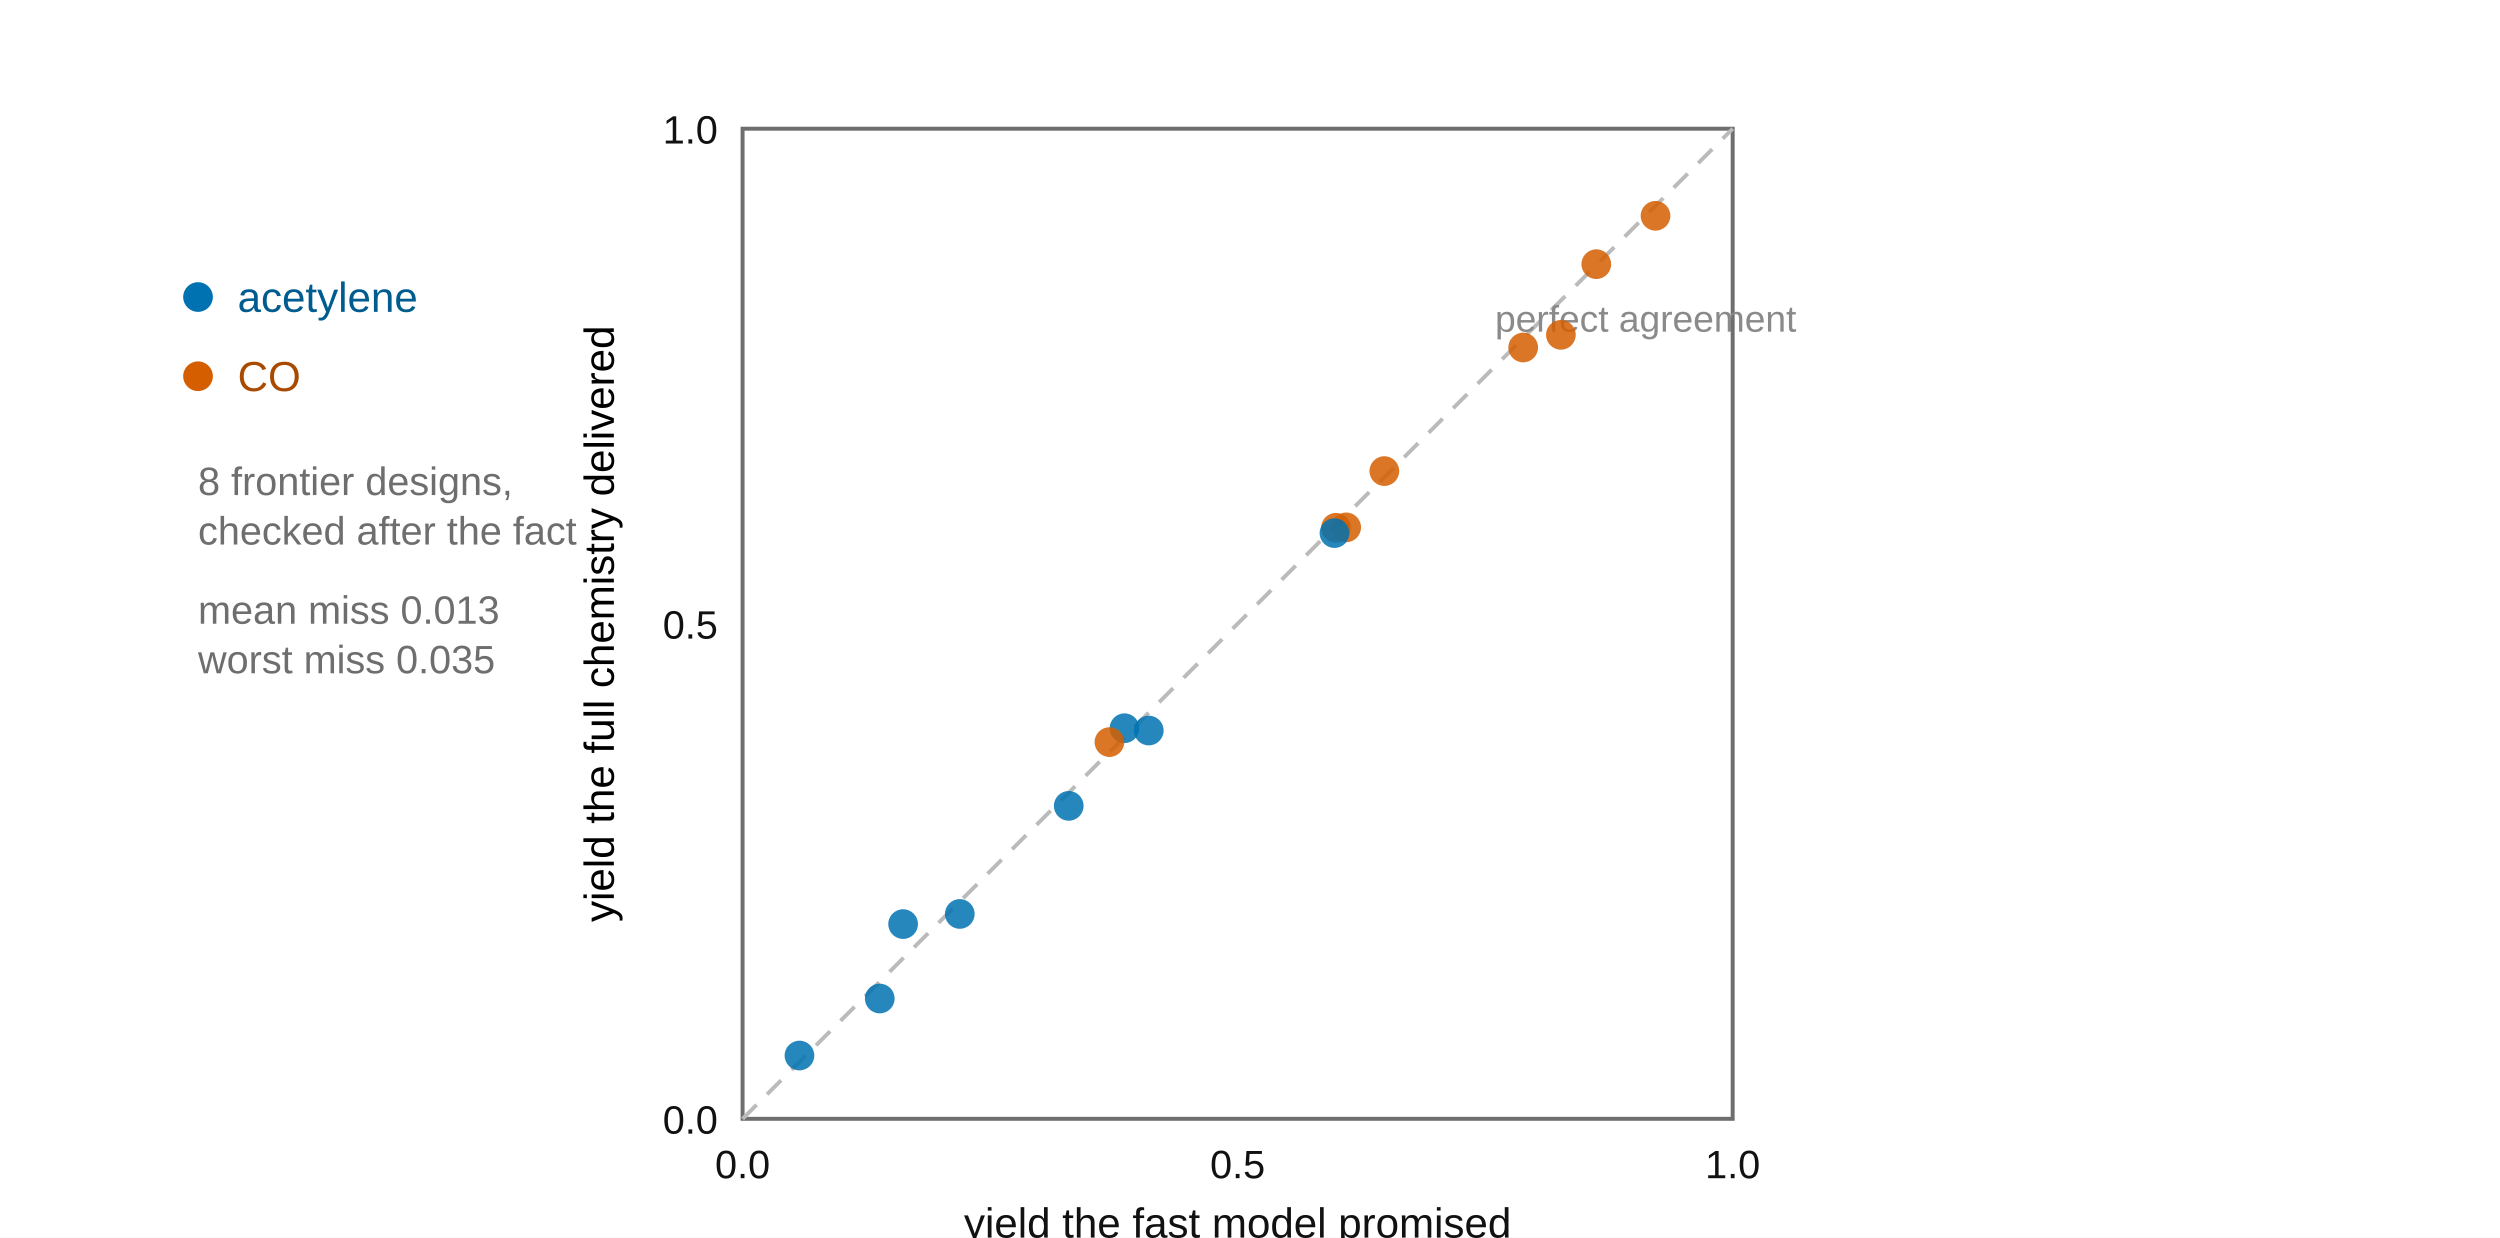
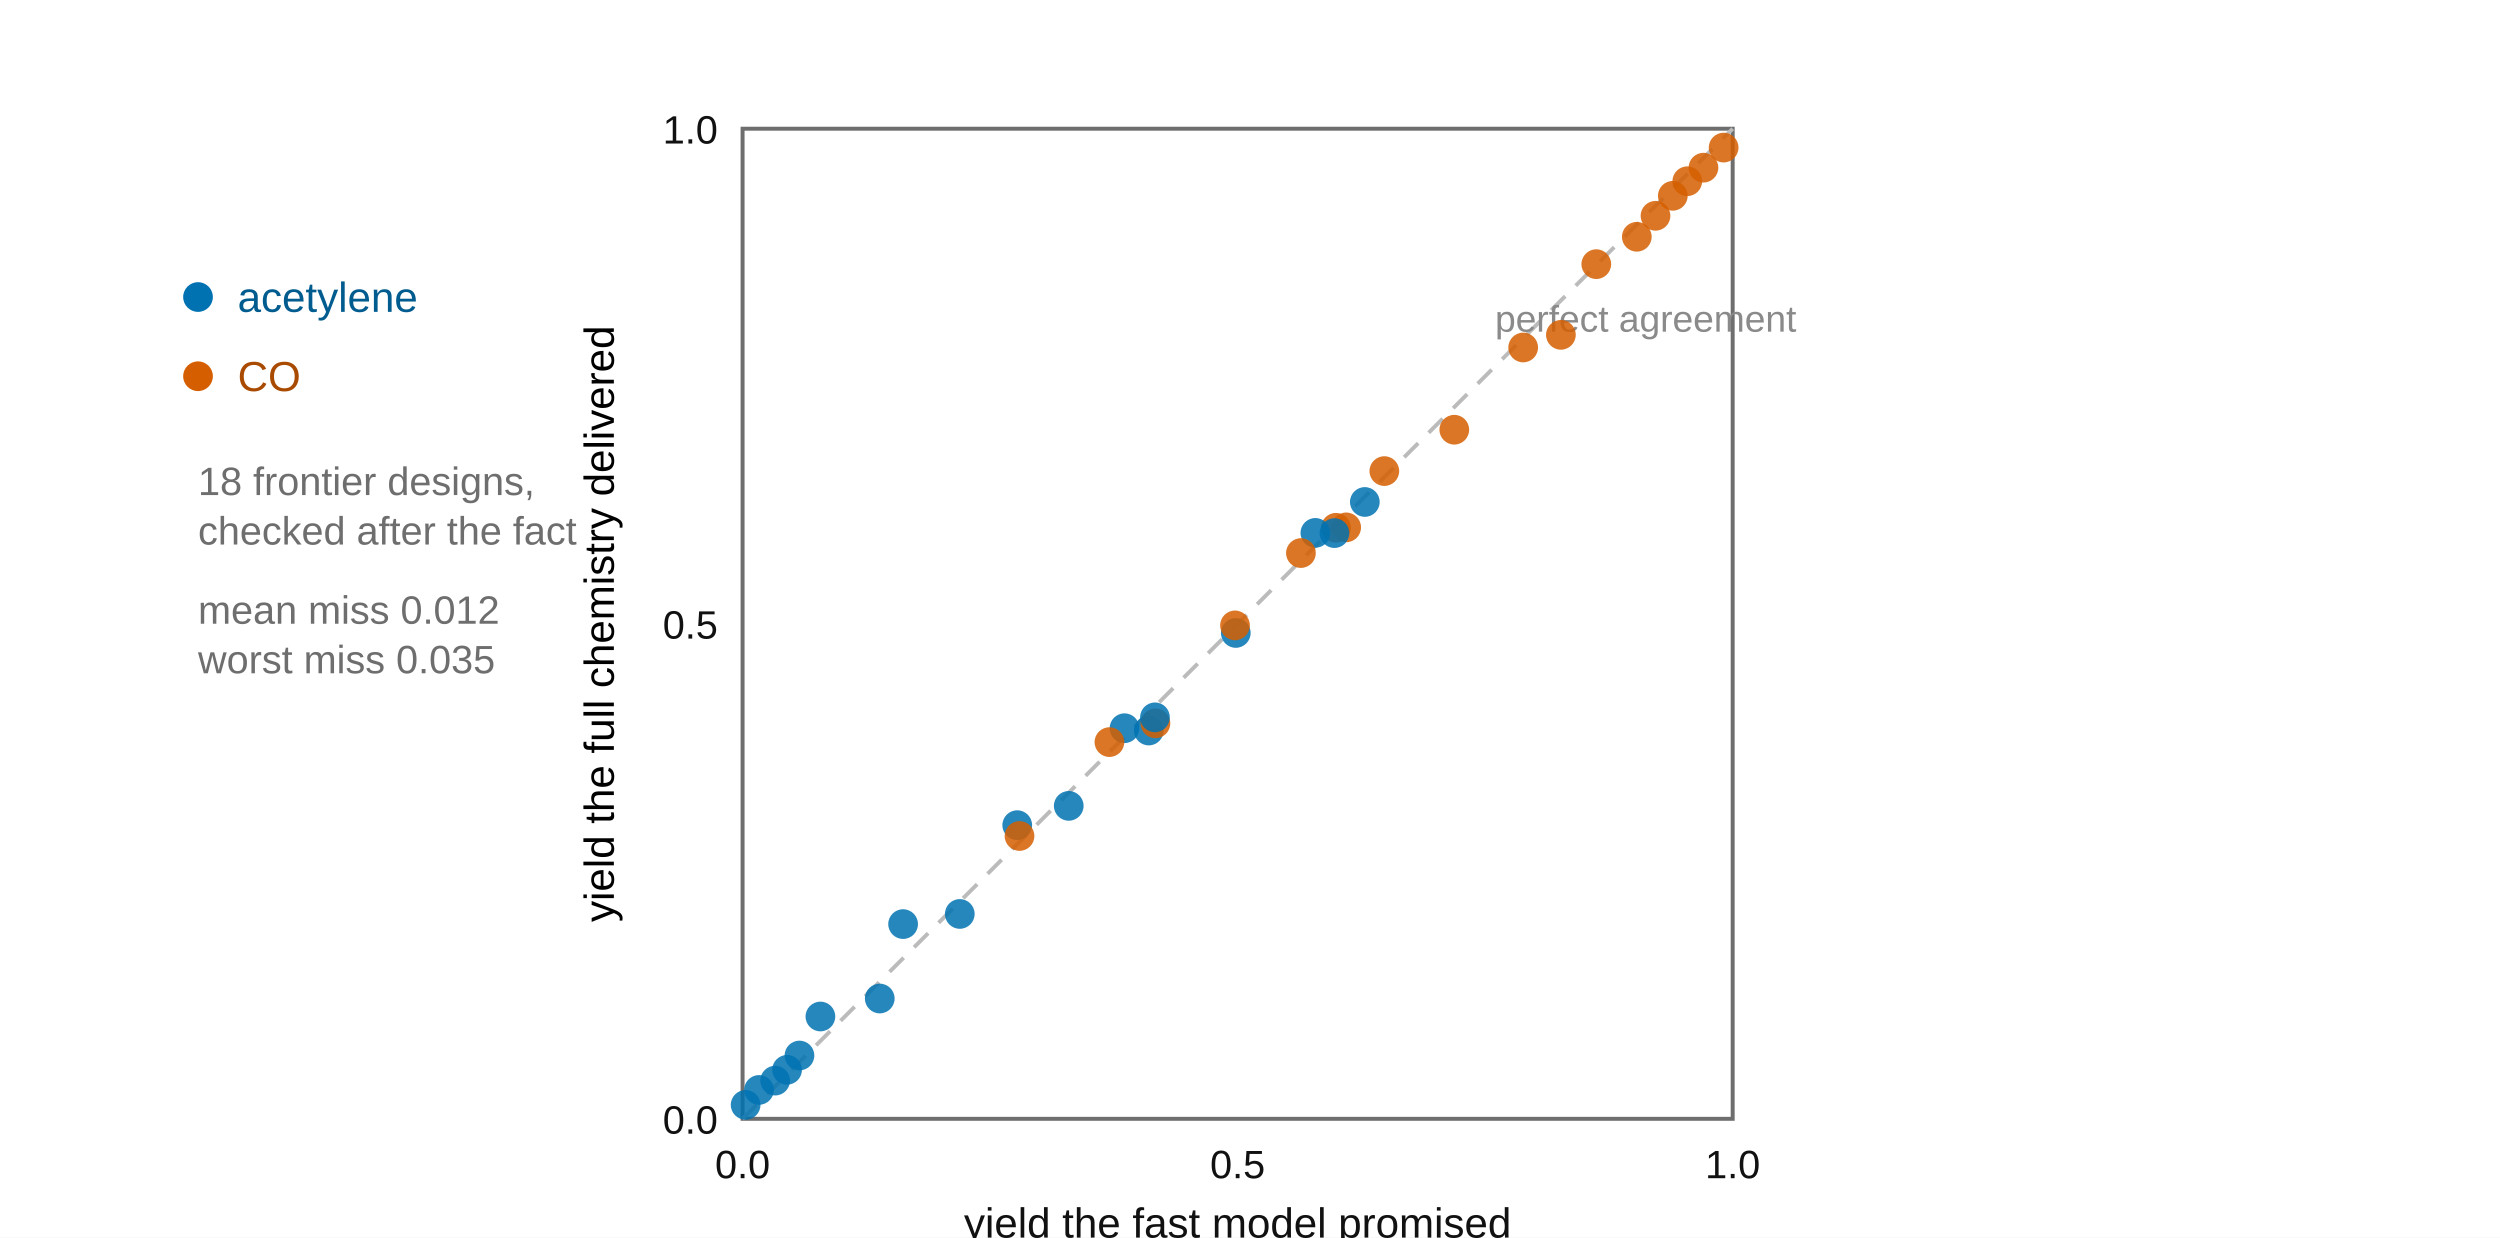
<svg xmlns="http://www.w3.org/2000/svg" width="505pt" height="250pt" viewBox="0 0 505 250" font-family="Arial, Helvetica, sans-serif">
  <rect width="505" height="250" fill="#FFFFFF" />
  <defs>
    <marker id="rrt-scalar" viewBox="0 0 10 8" refX="9.4" refY="4" markerWidth="5" markerHeight="4" orient="auto">
      <path d="M0,0 L10,4 L0,8 Z" fill="#0072B2" />
    </marker>
    <marker id="rrt-field" viewBox="0 0 10 8" refX="9.4" refY="4" markerWidth="5" markerHeight="4" orient="auto">
      <path d="M0,0 L10,4 L0,8 Z" fill="#E69F00" />
    </marker>
    <marker id="rrt-thermal" viewBox="0 0 10 8" refX="9.4" refY="4" markerWidth="5" markerHeight="4" orient="auto">
      <path d="M0,0 L10,4 L0,8 Z" fill="#D55E00" />
    </marker>
    <marker id="rrt-gas" viewBox="0 0 10 8" refX="9.4" refY="4" markerWidth="5" markerHeight="4" orient="auto">
      <path d="M0,0 L10,4 L0,8 Z" fill="#009E73" />
    </marker>
    <marker id="rrt-grey" viewBox="0 0 10 8" refX="9.4" refY="4" markerWidth="5" markerHeight="4" orient="auto">
      <path d="M0,0 L10,4 L0,8 Z" fill="#6E6E6E" />
    </marker>
    <marker id="rrt-ink" viewBox="0 0 10 8" refX="9.4" refY="4" markerWidth="5" markerHeight="4" orient="auto">
      <path d="M0,0 L10,4 L0,8 Z" fill="#111111" />
    </marker>
    <marker id="rrt-rule" viewBox="0 0 10 8" refX="9.4" refY="4" markerWidth="5" markerHeight="4" orient="auto">
      <path d="M0,0 L10,4 L0,8 Z" fill="#BBBBBB" />
    </marker>
    <marker id="rrt-faint" viewBox="0 0 10 8" refX="9.4" refY="4" markerWidth="5" markerHeight="4" orient="auto">
      <path d="M0,0 L10,4 L0,8 Z" fill="#8A8A8A" />
    </marker>
    <marker id="rrt-hair" viewBox="0 0 10 8" refX="9.4" refY="4" markerWidth="5" markerHeight="4" orient="auto">
      <path d="M0,0 L10,4 L0,8 Z" fill="#AEB6BD" />
    </marker>
    <marker id="rrt-edge" viewBox="0 0 10 8" refX="9.4" refY="4" markerWidth="5" markerHeight="4" orient="auto">
      <path d="M0,0 L10,4 L0,8 Z" fill="#C9CFD5" />
    </marker>
  </defs>
  <rect x="150" y="26" width="200" height="200" rx="0" fill="#FFFFFF" stroke="#6E6E6E" stroke-width="0.8" />
  <text x="150" y="238" font-size="8" fill="#111111" text-anchor="middle" font-weight="normal">0.0</text>
  <text x="145" y="229" font-size="8" fill="#111111" text-anchor="end" font-weight="normal">0.0</text>
  <text x="250" y="238" font-size="8" fill="#111111" text-anchor="middle" font-weight="normal">0.5</text>
  <text x="145" y="129" font-size="8" fill="#111111" text-anchor="end" font-weight="normal">0.5</text>
  <text x="350" y="238" font-size="8" fill="#111111" text-anchor="middle" font-weight="normal">1.0</text>
  <text x="145" y="29" font-size="8" fill="#111111" text-anchor="end" font-weight="normal">1.0</text>
  <text x="250" y="250" font-size="8.5" fill="#111111" text-anchor="middle" font-weight="normal">yield the fast model promised</text>
  <text x="124" y="126" font-size="8.5" text-anchor="middle" transform="rotate(-90 124 126)">yield the full chemistry delivered</text>
  <path d="M150,226 L350,26" fill="none" stroke="#BBBBBB" stroke-width="0.8" stroke-dasharray="4 3" />
  <text x="302" y="67" font-size="7.5" fill="#8A8A8A" text-anchor="start" font-weight="normal">perfect agreement</text>
  <circle cx="215.886" cy="162.785" r="3" fill="#0072B2" fill-opacity="0.85" />
  <circle cx="279.637" cy="95.161" r="3" fill="#D55E00" fill-opacity="0.85" />
+   <circle cx="156.58" cy="218.282" r="3" fill="#0072B2" fill-opacity="0.85" />
+   <circle cx="340.834" cy="36.609" r="3" fill="#D55E00" fill-opacity="0.85" />
+   <circle cx="205.483" cy="166.681" r="3" fill="#0072B2" fill-opacity="0.85" />
+   <circle cx="293.769" cy="86.805" r="3" fill="#D55E00" fill-opacity="0.85" />
+   <circle cx="165.722" cy="205.333" r="3" fill="#0072B2" fill-opacity="0.85" />
+   <circle cx="330.635" cy="47.831" r="3" fill="#D55E00" fill-opacity="0.85" />
+   <circle cx="150.618" cy="223.183" r="3" fill="#0072B2" fill-opacity="0.85" />
+   <circle cx="348.174" cy="29.812" r="3" fill="#D55E00" fill-opacity="0.85" />
  <circle cx="177.711" cy="201.701" r="3" fill="#0072B2" fill-opacity="0.85" />
  <circle cx="322.451" cy="53.359" r="3" fill="#D55E00" fill-opacity="0.85" />
  <circle cx="232.051" cy="147.568" r="3" fill="#0072B2" fill-opacity="0.85" />
  <circle cx="269.862" cy="106.613" r="3" fill="#D55E00" fill-opacity="0.85" />
+   <circle cx="153.321" cy="220.168" r="3" fill="#0072B2" fill-opacity="0.85" />
+   <circle cx="344.101" cy="33.871" r="3" fill="#D55E00" fill-opacity="0.85" />
+   <circle cx="275.695" cy="101.398" r="3" fill="#0072B2" fill-opacity="0.85" />
+   <circle cx="205.944" cy="168.87" r="3" fill="#D55E00" fill-opacity="0.85" />
+   <circle cx="249.629" cy="127.857" r="3" fill="#0072B2" fill-opacity="0.85" />
+   <circle cx="249.473" cy="126.328" r="3" fill="#D55E00" fill-opacity="0.85" />
  <circle cx="193.877" cy="184.618" r="3" fill="#0072B2" fill-opacity="0.85" />
  <circle cx="307.683" cy="70.194" r="3" fill="#D55E00" fill-opacity="0.85" />
  <circle cx="182.427" cy="186.667" r="3" fill="#0072B2" fill-opacity="0.85" />
  <circle cx="315.301" cy="67.639" r="3" fill="#D55E00" fill-opacity="0.85" />
  <circle cx="227.15" cy="147.099" r="3" fill="#0072B2" fill-opacity="0.85" />
  <circle cx="271.928" cy="106.53" r="3" fill="#D55E00" fill-opacity="0.85" />
  <circle cx="269.564" cy="107.689" r="3" fill="#0072B2" fill-opacity="0.85" />
  <circle cx="224.105" cy="149.907" r="3" fill="#D55E00" fill-opacity="0.85" />
  <circle cx="161.491" cy="213.218" r="3" fill="#0072B2" fill-opacity="0.85" />
  <circle cx="334.414" cy="43.591" r="3" fill="#D55E00" fill-opacity="0.85" />
+   <circle cx="158.991" cy="216.103" r="3" fill="#0072B2" fill-opacity="0.85" />
+   <circle cx="337.91" cy="39.552" r="3" fill="#D55E00" fill-opacity="0.85" />
+   <circle cx="265.708" cy="107.642" r="3" fill="#0072B2" fill-opacity="0.85" />
+   <circle cx="233.4" cy="146.117" r="3" fill="#D55E00" fill-opacity="0.85" />
+   <circle cx="233.303" cy="144.902" r="3" fill="#0072B2" fill-opacity="0.85" />
+   <circle cx="262.788" cy="111.717" r="3" fill="#D55E00" fill-opacity="0.85" />
  <circle cx="40" cy="60" r="3" fill="#0072B2" />
  <text x="48" y="63" font-size="8.5" fill="#005B8F" text-anchor="start" font-weight="normal">acetylene</text>
  <circle cx="40" cy="76" r="3" fill="#D55E00" />
  <text x="48" y="79" font-size="8.5" fill="#A84A00" text-anchor="start" font-weight="normal">CO</text>
-   <text x="40" y="100" font-size="8" fill="#6E6E6E" text-anchor="start" font-weight="normal">8 frontier designs,</text>
+   <text x="40" y="100" font-size="8" fill="#6E6E6E" text-anchor="start" font-weight="normal">18 frontier designs,</text>
  <text x="40" y="110" font-size="8" fill="#6E6E6E" text-anchor="start" font-weight="normal">checked after the fact</text>
-   <text x="40" y="126" font-size="8" fill="#6E6E6E" text-anchor="start" font-weight="normal">mean miss 0.013</text>
+   <text x="40" y="126" font-size="8" fill="#6E6E6E" text-anchor="start" font-weight="normal">mean miss 0.012</text>
  <text x="40" y="136" font-size="8" fill="#6E6E6E" text-anchor="start" font-weight="normal">worst miss 0.035</text>
</svg>
